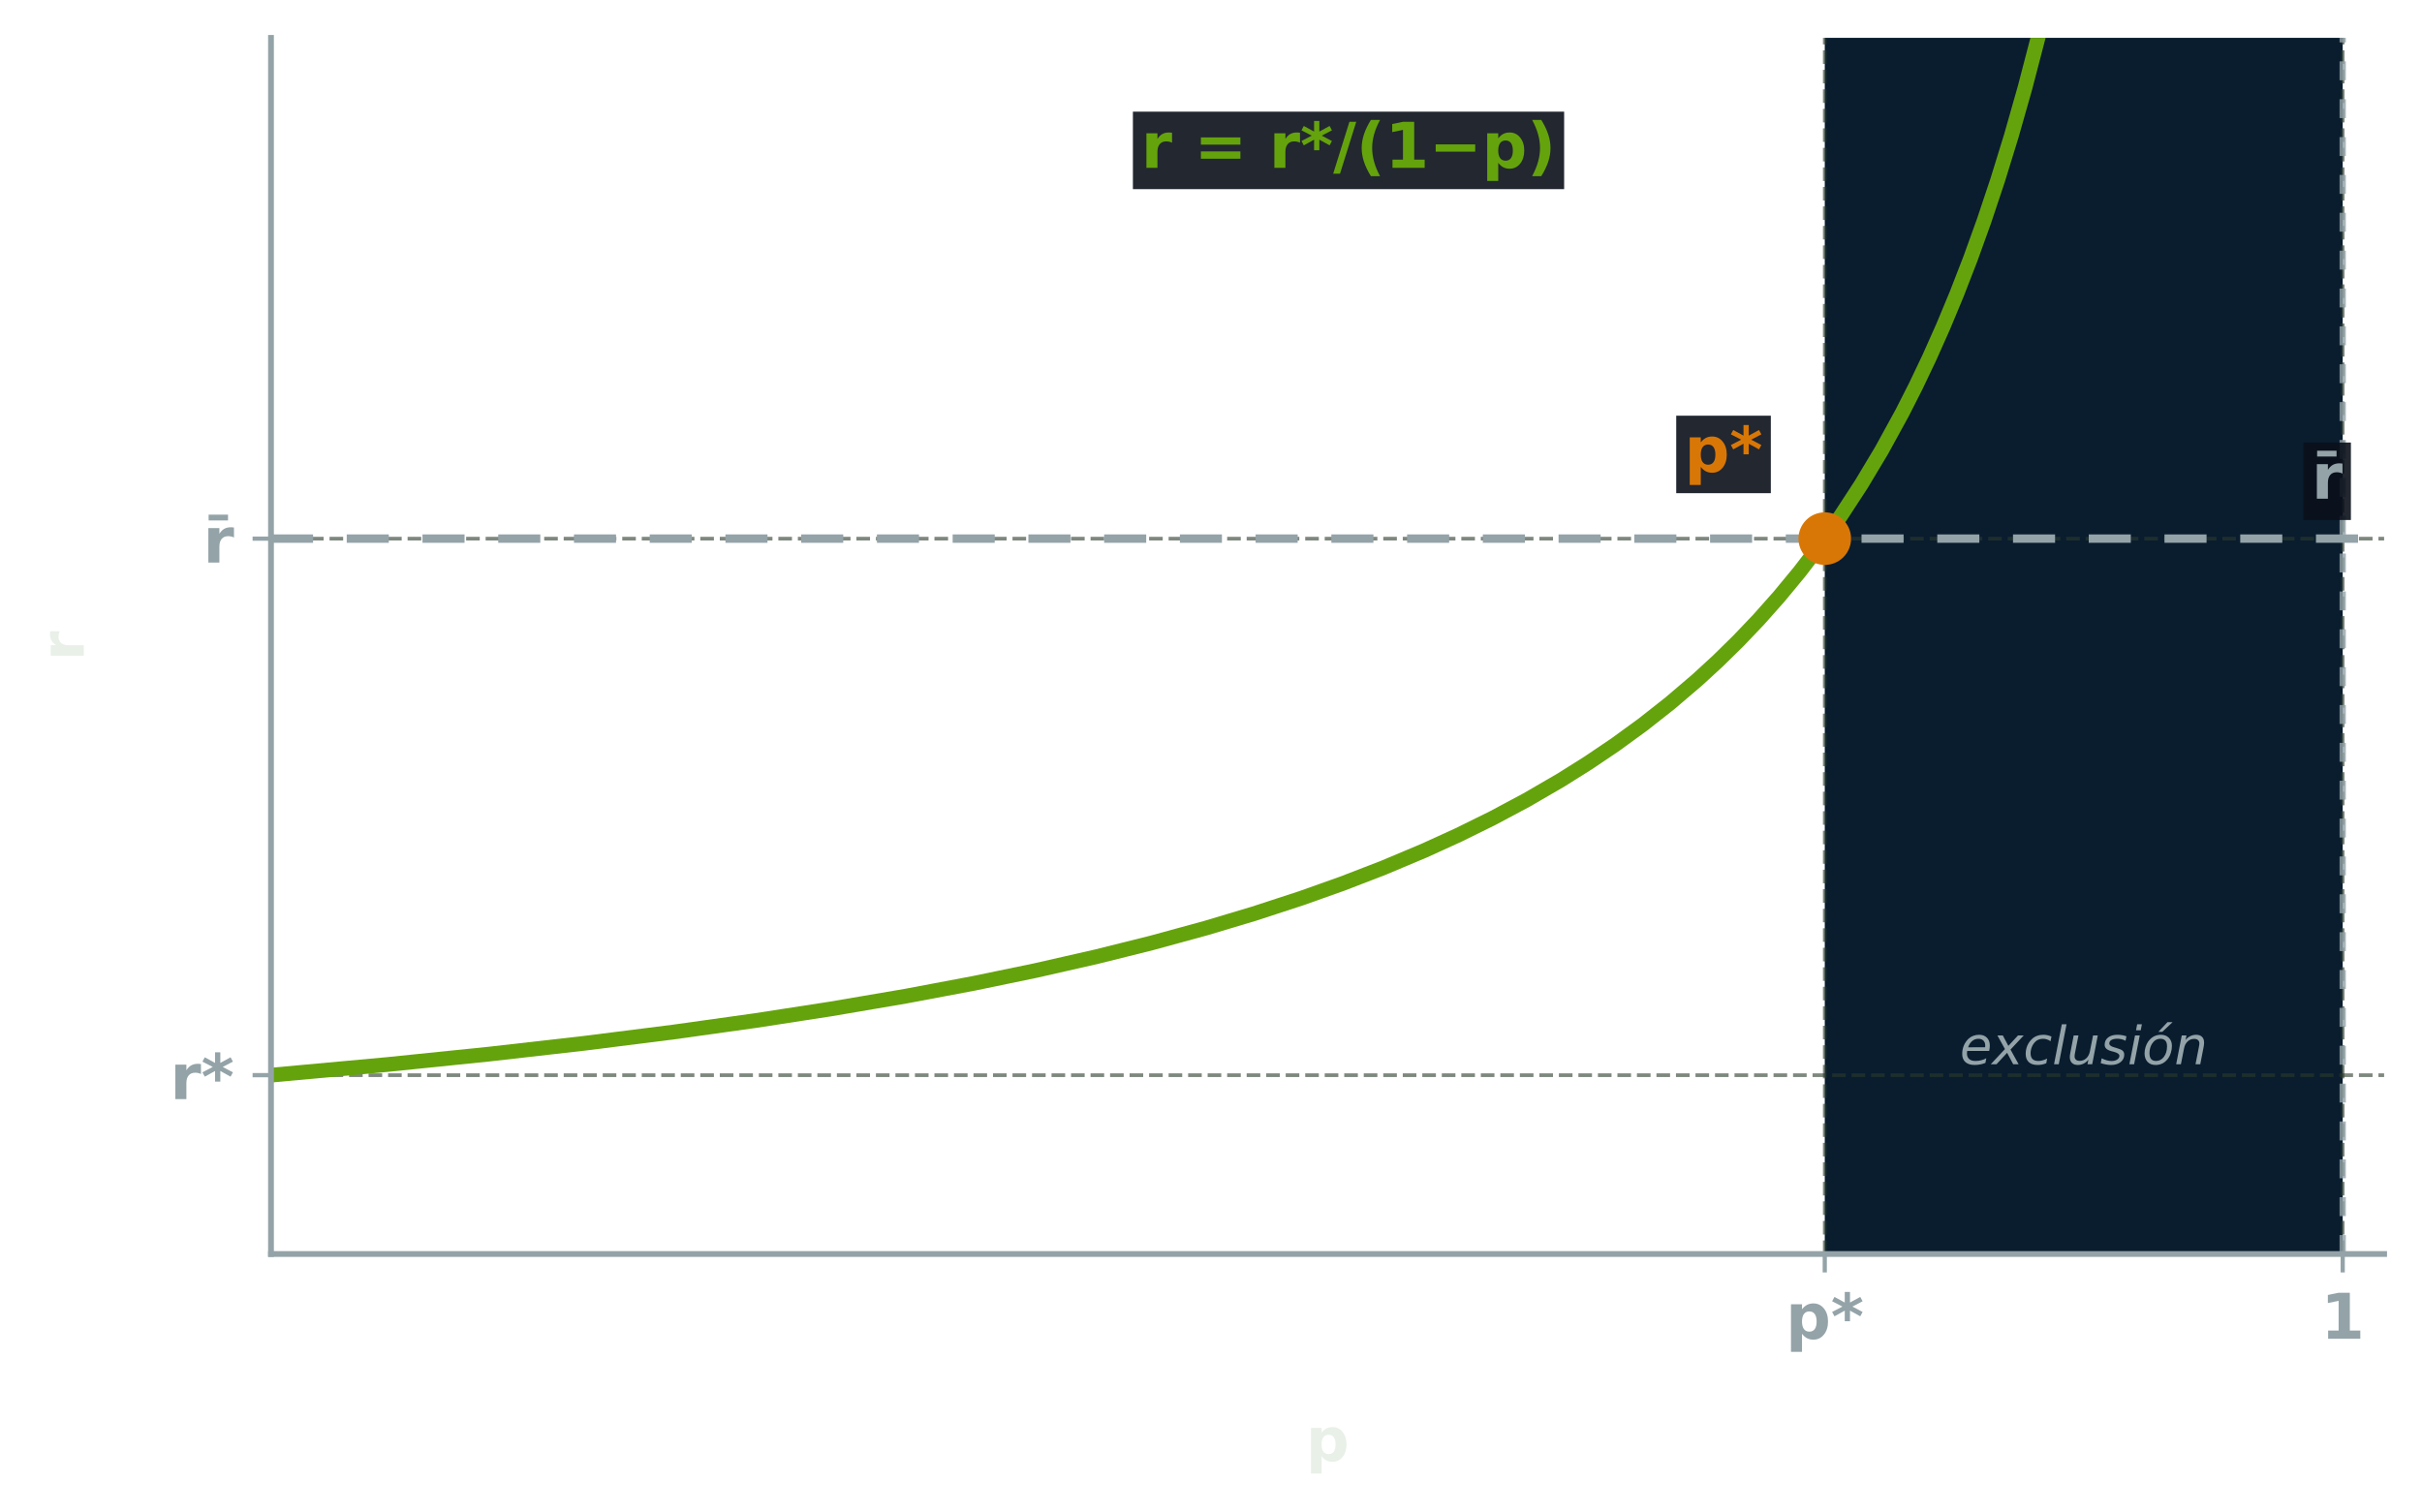
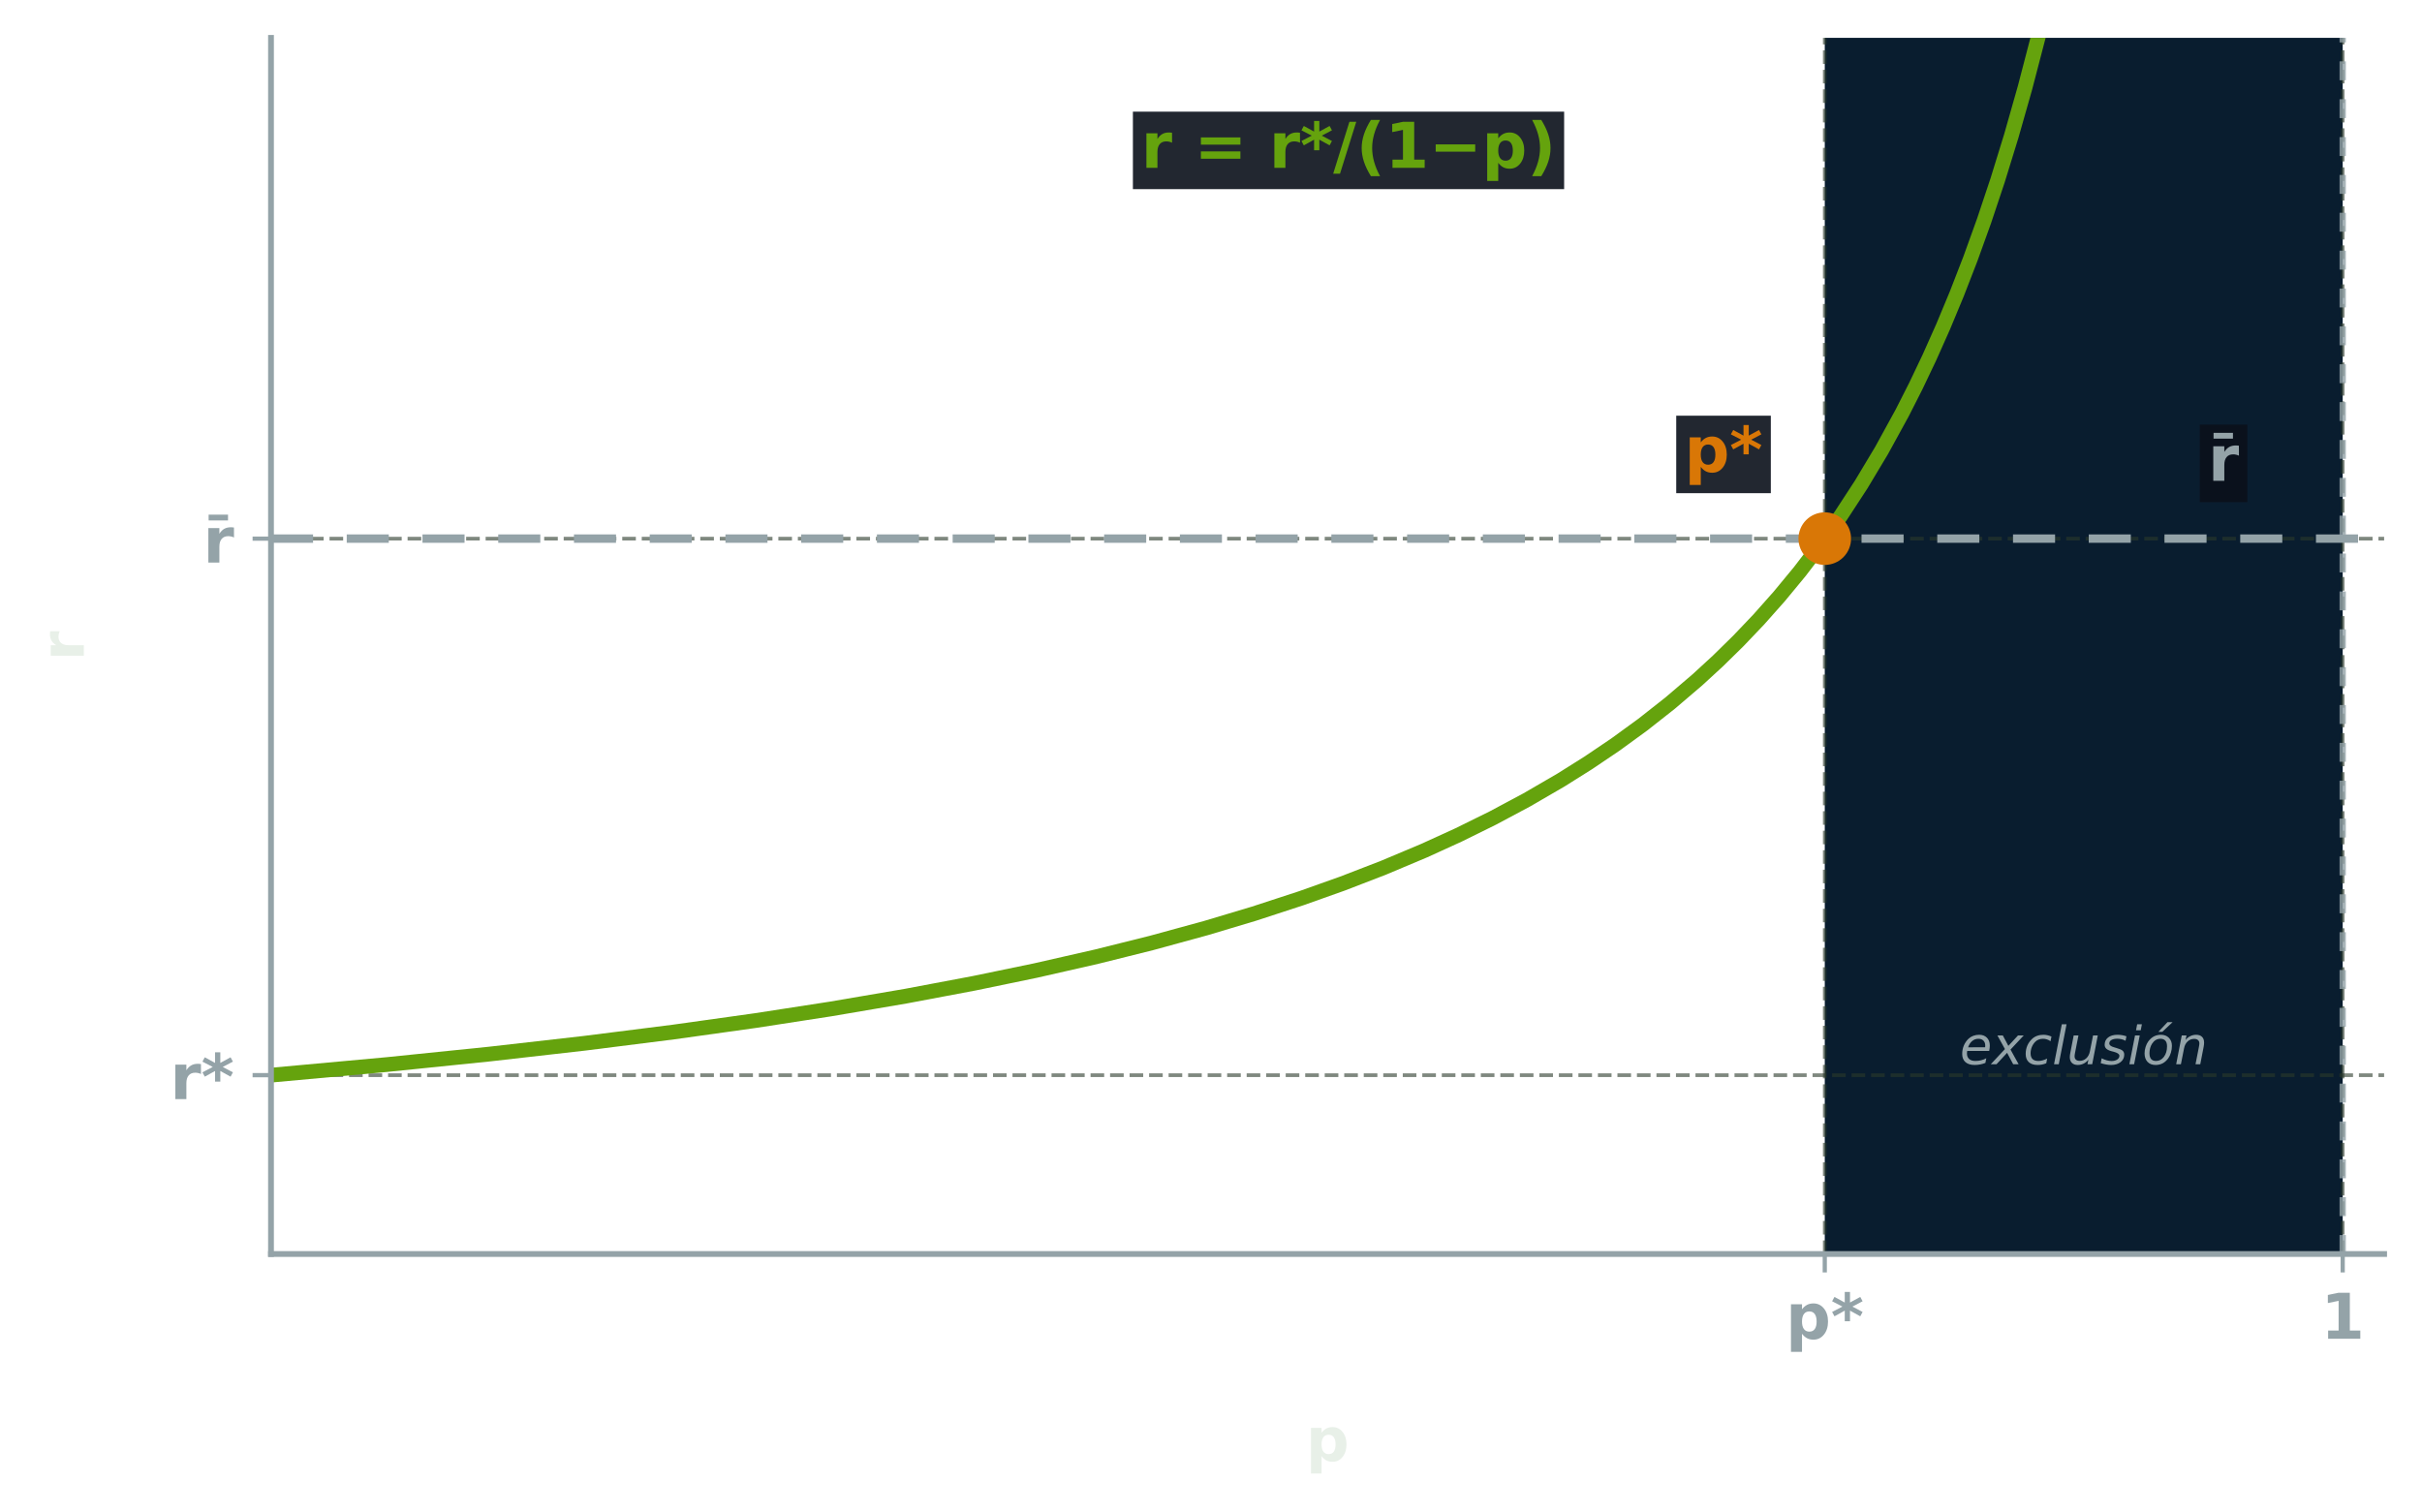
<svg xmlns="http://www.w3.org/2000/svg" xmlns:xlink="http://www.w3.org/1999/xlink" width="460.483pt" height="287.408pt" viewBox="0 0 460.483 287.408" version="1.1">
  <defs>
    <style type="text/css">*{stroke-linejoin: round; stroke-linecap: butt}</style>
  </defs>
  <g id="figure_1">
    <g id="patch_1">
      <path d="M 0 287.408  L 460.483 287.408  L 460.483 0  L 0 0  L 0 287.408  z " style="fill: none; opacity: 0" />
    </g>
    <g id="axes_1">
      <g id="patch_2">
        <path d="M 51.523 238.464  L 453.283 238.464  L 453.283 7.2  L 51.523 7.2  L 51.523 238.464  z " style="fill: none" />
      </g>
      <g id="patch_3">
        <path d="M 346.935 238.464  L 445.405 238.464  L 445.405 7.2  L 346.935 7.2  z " clip-path="url(#p1205e55f21)" style="fill: #091d2f" />
      </g>
      <g id="matplotlib.axis_1">
        <g id="xtick_1">
          <g id="line2d_1">
            <path d="M 346.935 238.464  L 346.935 7.2  " clip-path="url(#p1205e55f21)" style="fill: none; stroke-dasharray: 2.59,1.12; stroke-dashoffset: 0; stroke: #2a3a2a; stroke-opacity: 0.6; stroke-width: 0.7" />
          </g>
          <g id="line2d_2">
            <defs>
              <path id="m409fbe080f" d="M 0 0  L 0 3.5  " style="stroke: #94a3a8; stroke-width: 0.8" />
            </defs>
            <g>
              <use xlink:href="#m409fbe080f" x="346.935" y="238.464" style="fill: #94a3a8; stroke: #94a3a8; stroke-width: 0.8" />
            </g>
          </g>
          <g id="text_1">
            <g style="fill: #94a3a8" transform="translate(339.5022 254.5821) scale(0.12 -0.12)">
              <defs>
                <path id="DejaVuSans-Bold-70" d="M 1656 506  L 1656 -1331  L 538 -1331  L 538 3500  L 1656 3500  L 1656 2988  Q 1888 3294 2169 3439  Q 2450 3584 2816 3584  Q 3463 3584 3878 3070  Q 4294 2556 4294 1747  Q 4294 938 3878 423  Q 3463 -91 2816 -91  Q 2450 -91 2169 54  Q 1888 200 1656 506  z M 2400 2772  Q 2041 2772 1848 2508  Q 1656 2244 1656 1747  Q 1656 1250 1848 986  Q 2041 722 2400 722  Q 2759 722 2948 984  Q 3138 1247 3138 1747  Q 3138 2247 2948 2509  Q 2759 2772 2400 2772  z " transform="scale(0.015625)" />
                <path id="DejaVuSans-Bold-2a" d="M 3219 3803  L 2188 3263  L 3219 2719  L 2981 2278  L 1941 2853  L 1941 1778  L 1409 1778  L 1409 2853  L 366 2278  L 128 2719  L 1172 3263  L 128 3803  L 366 4244  L 1409 3675  L 1409 4750  L 1941 4750  L 1941 3675  L 2981 4244  L 3219 3803  z " transform="scale(0.015625)" />
              </defs>
              <use xlink:href="#DejaVuSans-Bold-70" />
              <use xlink:href="#DejaVuSans-Bold-2a" x="71.582" />
            </g>
          </g>
        </g>
        <g id="xtick_2">
          <g id="line2d_3">
            <path d="M 445.405 238.464  L 445.405 7.2  " clip-path="url(#p1205e55f21)" style="fill: none; stroke-dasharray: 2.59,1.12; stroke-dashoffset: 0; stroke: #2a3a2a; stroke-opacity: 0.6; stroke-width: 0.7" />
          </g>
          <g id="line2d_4">
            <g>
              <use xlink:href="#m409fbe080f" x="445.405" y="238.464" style="fill: #94a3a8; stroke: #94a3a8; stroke-width: 0.8" />
            </g>
          </g>
          <g id="text_2">
            <g style="fill: #94a3a8" transform="translate(441.2306 254.5821) scale(0.12 -0.12)">
              <defs>
                <path id="DejaVuSans-Bold-31" d="M 750 831  L 1813 831  L 1813 3847  L 722 3622  L 722 4441  L 1806 4666  L 2950 4666  L 2950 831  L 4013 831  L 4013 0  L 750 0  L 750 831  z " transform="scale(0.015625)" />
              </defs>
              <use xlink:href="#DejaVuSans-Bold-31" />
            </g>
          </g>
        </g>
        <g id="text_3">
          <g style="fill: #e8f0e8" transform="translate(248.2872 277.816) scale(0.115 -0.115)">
            <use xlink:href="#DejaVuSans-Bold-70" />
          </g>
        </g>
      </g>
      <g id="matplotlib.axis_2">
        <g id="ytick_1">
          <g id="line2d_5">
            <path d="M 51.523 204.455  L 453.283 204.455  " clip-path="url(#p1205e55f21)" style="fill: none; stroke-dasharray: 2.59,1.12; stroke-dashoffset: 0; stroke: #2a3a2a; stroke-opacity: 0.6; stroke-width: 0.7" />
          </g>
          <g id="line2d_6">
            <defs>
              <path id="m766cb33b4f" d="M 0 0  L -3.5 0  " style="stroke: #94a3a8; stroke-width: 0.8" />
            </defs>
            <g>
              <use xlink:href="#m766cb33b4f" x="51.523" y="204.455" style="fill: #94a3a8; stroke: #94a3a8; stroke-width: 0.8" />
            </g>
          </g>
          <g id="text_4">
            <g style="fill: #94a3a8" transform="translate(32.32984 209.0137) scale(0.12 -0.12)">
              <defs>
                <path id="DejaVuSans-Bold-72" d="M 3138 2547  Q 2991 2616 2845 2648  Q 2700 2681 2553 2681  Q 2122 2681 1889 2404  Q 1656 2128 1656 1613  L 1656 0  L 538 0  L 538 3500  L 1656 3500  L 1656 2925  Q 1872 3269 2151 3426  Q 2431 3584 2822 3584  Q 2878 3584 2943 3579  Q 3009 3575 3134 3559  L 3138 2547  z " transform="scale(0.015625)" />
              </defs>
              <use xlink:href="#DejaVuSans-Bold-72" />
              <use xlink:href="#DejaVuSans-Bold-2a" x="49.316" />
            </g>
          </g>
        </g>
        <g id="ytick_2">
          <g id="line2d_7">
            <path d="M 51.523 102.426  L 453.283 102.426  " clip-path="url(#p1205e55f21)" style="fill: none; stroke-dasharray: 2.59,1.12; stroke-dashoffset: 0; stroke: #2a3a2a; stroke-opacity: 0.6; stroke-width: 0.7" />
          </g>
          <g id="line2d_8">
            <g>
              <use xlink:href="#m766cb33b4f" x="51.523" y="102.426" style="fill: #94a3a8; stroke: #94a3a8; stroke-width: 0.8" />
            </g>
          </g>
          <g id="text_5">
            <g style="fill: #94a3a8" transform="translate(38.60547 106.9854) scale(0.12 -0.12)">
              <defs>
                <path id="DejaVuSans-Bold-304" d="M -2592 4863  L -624 4863  L -624 4275  L -2592 4275  L -2592 4863  z " transform="scale(0.015625)" />
              </defs>
              <use xlink:href="#DejaVuSans-Bold-72" />
              <use xlink:href="#DejaVuSans-Bold-304" x="49.316" />
            </g>
          </g>
        </g>
        <g id="text_6">
          <g style="fill: #e8f0e8" transform="translate(15.9382 125.6675) rotate(-90) scale(0.115 -0.115)">
            <use xlink:href="#DejaVuSans-Bold-72" />
          </g>
        </g>
      </g>
      <g id="line2d_9">
        <path d="M 51.523 204.455  L 73.582 202.437  L 93.045 200.447  L 111.211 198.38  L 128.08 196.25  L 143.651 194.071  L 157.924 191.867  L 172.197 189.433  L 185.173 186.988  L 196.851 184.57  L 208.529 181.912  L 218.91 179.321  L 229.29 176.48  L 238.373 173.76  L 247.456 170.791  L 255.242 168.021  L 263.027 165.014  L 270.813 161.738  L 277.301 158.777  L 283.788 155.578  L 290.276 152.112  L 296.764 148.343  L 301.954 145.082  L 307.145 141.577  L 312.335 137.798  L 317.525 133.712  L 322.716 129.28  L 326.608 125.703  L 330.501 121.883  L 334.394 117.795  L 338.286 113.409  L 342.179 108.694  L 346.072 103.608  L 349.965 98.108  L 353.857 92.14  L 357.75 85.641  L 361.643 78.539  L 364.238 73.426  L 366.833 67.975  L 369.428 62.152  L 372.023 55.916  L 374.618 49.224  L 377.214 42.022  L 379.809 34.25  L 382.404 25.839  L 384.999 16.704  L 387.594 6.749  L 389.458 -1  L 389.458 -1  " clip-path="url(#p1205e55f21)" style="fill: none; stroke: #65a30d; stroke-width: 2.8; stroke-linecap: square" />
      </g>
      <g id="line2d_10">
        <path d="M 51.523 102.426  L 453.283 102.426  " clip-path="url(#p1205e55f21)" style="fill: none; stroke-dasharray: 8,6.4; stroke-dashoffset: 0; stroke: #94a3a8; stroke-width: 1.6" />
      </g>
      <g id="line2d_11">
        <path d="M 445.405 238.464  L 445.405 7.2  " clip-path="url(#p1205e55f21)" style="fill: none; stroke-dasharray: 3.6,3.6; stroke-dashoffset: 0; stroke: #94a3a8; stroke-opacity: 0.8; stroke-width: 1.2" />
      </g>
      <g id="patch_4">
        <path d="M 51.523 238.464  L 51.523 7.2  " style="fill: none; stroke: #94a3a8; stroke-width: 1.1; stroke-linejoin: miter; stroke-linecap: square" />
      </g>
      <g id="patch_5">
        <path d="M 51.523 238.464  L 453.283 238.464  " style="fill: none; stroke: #94a3a8; stroke-width: 1.1; stroke-linejoin: miter; stroke-linecap: square" />
      </g>
      <g id="text_7">
        <g id="patch_6">
          <path d="M 215.394 35.968  L 297.382 35.968  L 297.382 21.234  L 215.394 21.234  z " style="fill: #0a0f1a; opacity: 0.9" />
        </g>
        <g style="fill: #65a30d" transform="translate(216.9536 31.9119) scale(0.12 -0.12)">
          <defs>
            <path id="DejaVuSans-Bold-20" transform="scale(0.015625)" />
            <path id="DejaVuSans-Bold-3d" d="M 678 3084  L 4684 3084  L 4684 2350  L 678 2350  L 678 3084  z M 678 1663  L 4684 1663  L 4684 922  L 678 922  L 678 1663  z " transform="scale(0.015625)" />
            <path id="DejaVuSans-Bold-2f" d="M 1644 4666  L 2338 4666  L 691 -594  L 0 -594  L 1644 4666  z " transform="scale(0.015625)" />
            <path id="DejaVuSans-Bold-28" d="M 2413 -844  L 1484 -844  Q 1006 -72 778 623  Q 550 1319 550 2003  Q 550 2688 779 3389  Q 1009 4091 1484 4856  L 2413 4856  Q 2013 4116 1813 3408  Q 1613 2700 1613 2009  Q 1613 1319 1811 609  Q 2009 -100 2413 -844  z " transform="scale(0.015625)" />
            <path id="DejaVuSans-Bold-2212" d="M 678 2375  L 4684 2375  L 4684 1638  L 678 1638  L 678 2375  z " transform="scale(0.015625)" />
            <path id="DejaVuSans-Bold-29" d="M 513 -844  Q 913 -100 1113 609  Q 1313 1319 1313 2009  Q 1313 2700 1113 3408  Q 913 4116 513 4856  L 1441 4856  Q 1916 4091 2145 3389  Q 2375 2688 2375 2003  Q 2375 1319 2147 623  Q 1919 -72 1441 -844  L 513 -844  z " transform="scale(0.015625)" />
          </defs>
          <use xlink:href="#DejaVuSans-Bold-72" />
          <use xlink:href="#DejaVuSans-Bold-20" x="49.316" />
          <use xlink:href="#DejaVuSans-Bold-3d" x="84.131" />
          <use xlink:href="#DejaVuSans-Bold-20" x="167.92" />
          <use xlink:href="#DejaVuSans-Bold-72" x="202.734" />
          <use xlink:href="#DejaVuSans-Bold-2a" x="252.051" />
          <use xlink:href="#DejaVuSans-Bold-2f" x="304.346" />
          <use xlink:href="#DejaVuSans-Bold-28" x="340.869" />
          <use xlink:href="#DejaVuSans-Bold-31" x="386.572" />
          <use xlink:href="#DejaVuSans-Bold-2212" x="456.152" />
          <use xlink:href="#DejaVuSans-Bold-70" x="539.941" />
          <use xlink:href="#DejaVuSans-Bold-29" x="611.523" />
        </g>
      </g>
      <g id="text_8">
        <g id="patch_7">
-           <path d="M 437.928 98.885  L 446.965 98.885  L 446.965 84.151  L 437.928 84.151  z " style="fill: #0a0f1a; opacity: 0.9" />
-         </g>
-         <g style="fill: #94a3a8" transform="translate(439.4878 94.82932) scale(0.12 -0.12)">
+           <path d="M 418.234 95.484  L 427.271 95.484  L 427.271 80.75  L 418.234 80.75  z " style="fill: #0a0f1a; opacity: 0.9" />
+         </g>
+         <g style="fill: #94a3a8" transform="translate(419.7937 91.42838) scale(0.12 -0.12)">
          <use xlink:href="#DejaVuSans-Bold-72" />
          <use xlink:href="#DejaVuSans-Bold-304" x="49.316" />
        </g>
      </g>
      <g id="text_9">
        <g style="fill: #94a3a8" transform="translate(372.6052 202.3749) scale(0.1 -0.1)">
          <defs>
            <path id="DejaVuSans-Oblique-65" d="M 3078 2063  Q 3088 2113 3092 2166  Q 3097 2219 3097 2272  Q 3097 2653 2873 2875  Q 2650 3097 2266 3097  Q 1838 3097 1509 2826  Q 1181 2556 1013 2059  L 3078 2063  z M 3578 1613  L 903 1613  Q 884 1494 878 1425  Q 872 1356 872 1306  Q 872 872 1139 634  Q 1406 397 1894 397  Q 2269 397 2603 481  Q 2938 566 3225 728  L 3116 159  Q 2806 34 2476 -28  Q 2147 -91 1806 -91  Q 1078 -91 686 257  Q 294 606 294 1247  Q 294 1794 489 2264  Q 684 2734 1063 3103  Q 1306 3334 1642 3459  Q 1978 3584 2356 3584  Q 2950 3584 3301 3228  Q 3653 2872 3653 2272  Q 3653 2128 3634 1964  Q 3616 1800 3578 1613  z " transform="scale(0.015625)" />
            <path id="DejaVuSans-Oblique-78" d="M 3841 3500  L 2234 1784  L 3219 0  L 2559 0  L 1819 1388  L 531 0  L -166 0  L 1556 1844  L 641 3500  L 1300 3500  L 1972 2234  L 3144 3500  L 3841 3500  z " transform="scale(0.015625)" />
            <path id="DejaVuSans-Oblique-63" d="M 3431 3366  L 3316 2797  Q 3109 2947 2876 3022  Q 2644 3097 2394 3097  Q 2119 3097 1870 3000  Q 1622 2903 1453 2725  Q 1184 2453 1037 2087  Q 891 1722 891 1331  Q 891 859 1127 628  Q 1363 397 1844 397  Q 2081 397 2348 469  Q 2616 541 2906 684  L 2797 116  Q 2547 13 2283 -39  Q 2019 -91 1741 -91  Q 1044 -91 669 257  Q 294 606 294 1253  Q 294 1797 489 2255  Q 684 2713 1069 3078  Q 1331 3328 1684 3456  Q 2038 3584 2456 3584  Q 2700 3584 2940 3529  Q 3181 3475 3431 3366  z " transform="scale(0.015625)" />
            <path id="DejaVuSans-Oblique-6c" d="M 1172 4863  L 1747 4863  L 800 0  L 225 0  L 1172 4863  z " transform="scale(0.015625)" />
            <path id="DejaVuSans-Oblique-75" d="M 428 1388  L 838 3500  L 1416 3500  L 1006 1409  Q 975 1256 961 1147  Q 947 1038 947 966  Q 947 700 1109 554  Q 1272 409 1569 409  Q 2031 409 2368 721  Q 2706 1034 2809 1563  L 3194 3500  L 3769 3500  L 3091 0  L 2516 0  L 2631 550  Q 2388 244 2052 76  Q 1716 -91 1338 -91  Q 878 -91 622 161  Q 366 413 366 863  Q 366 956 381 1097  Q 397 1238 428 1388  z " transform="scale(0.015625)" />
            <path id="DejaVuSans-Oblique-73" d="M 3200 3397  L 3091 2853  Q 2863 2978 2609 3040  Q 2356 3103 2088 3103  Q 1634 3103 1373 2948  Q 1113 2794 1113 2528  Q 1113 2219 1719 2053  Q 1766 2041 1788 2034  L 1972 1978  Q 2547 1819 2739 1644  Q 2931 1469 2931 1166  Q 2931 609 2489 259  Q 2047 -91 1331 -91  Q 1053 -91 747 -37  Q 441 16 72 128  L 184 722  Q 500 559 806 475  Q 1113 391 1394 391  Q 1816 391 2080 572  Q 2344 753 2344 1031  Q 2344 1331 1650 1516  L 1591 1531  L 1394 1581  Q 956 1697 753 1886  Q 550 2075 550 2369  Q 550 2928 970 3256  Q 1391 3584 2113 3584  Q 2397 3584 2667 3537  Q 2938 3491 3200 3397  z " transform="scale(0.015625)" />
            <path id="DejaVuSans-Oblique-69" d="M 1172 4863  L 1747 4863  L 1606 4134  L 1031 4134  L 1172 4863  z M 909 3500  L 1484 3500  L 800 0  L 225 0  L 909 3500  z " transform="scale(0.015625)" />
            <path id="DejaVuSans-Oblique-f3" d="M 1625 -91  Q 1009 -91 651 289  Q 294 669 294 1325  Q 294 1706 417 2101  Q 541 2497 738 2766  Q 1047 3184 1428 3384  Q 1809 3584 2291 3584  Q 2888 3584 3255 3212  Q 3622 2841 3622 2241  Q 3622 1825 3500 1412  Q 3378 1000 3181 728  Q 2875 309 2494 109  Q 2113 -91 1625 -91  z M 891 1344  Q 891 869 1089 633  Q 1288 397 1691 397  Q 2269 397 2648 901  Q 3028 1406 3028 2181  Q 3028 2634 2825 2865  Q 2622 3097 2228 3097  Q 1903 3097 1650 2945  Q 1397 2794 1197 2484  Q 1050 2253 970 1956  Q 891 1659 891 1344  z M 3079 5119  L 3701 5119  L 2454 3944  L 1973 3944  L 3079 5119  z " transform="scale(0.015625)" />
            <path id="DejaVuSans-Oblique-6e" d="M 3566 2113  L 3156 0  L 2578 0  L 2988 2091  Q 3016 2238 3031 2350  Q 3047 2463 3047 2528  Q 3047 2791 2881 2937  Q 2716 3084 2419 3084  Q 1956 3084 1622 2776  Q 1288 2469 1184 1941  L 800 0  L 225 0  L 903 3500  L 1478 3500  L 1363 2950  Q 1603 3253 1940 3418  Q 2278 3584 2650 3584  Q 3113 3584 3367 3334  Q 3622 3084 3622 2631  Q 3622 2519 3608 2391  Q 3594 2263 3566 2113  z " transform="scale(0.015625)" />
          </defs>
          <use xlink:href="#DejaVuSans-Oblique-65" />
          <use xlink:href="#DejaVuSans-Oblique-78" x="61.523" />
          <use xlink:href="#DejaVuSans-Oblique-63" x="120.703" />
          <use xlink:href="#DejaVuSans-Oblique-6c" x="175.684" />
          <use xlink:href="#DejaVuSans-Oblique-75" x="203.467" />
          <use xlink:href="#DejaVuSans-Oblique-73" x="266.846" />
          <use xlink:href="#DejaVuSans-Oblique-69" x="318.945" />
          <use xlink:href="#DejaVuSans-Oblique-f3" x="346.729" />
          <use xlink:href="#DejaVuSans-Oblique-6e" x="407.91" />
        </g>
      </g>
      <g id="text_10">
        <g id="patch_8">
          <path d="M 318.693 93.784  L 336.678 93.784  L 336.678 79.05  L 318.693 79.05  z " style="fill: #0a0f1a; opacity: 0.9" />
        </g>
        <g style="fill: #d97706" transform="translate(320.2533 89.7279) scale(0.12 -0.12)">
          <use xlink:href="#DejaVuSans-Bold-70" />
          <use xlink:href="#DejaVuSans-Bold-2a" x="71.582" />
        </g>
      </g>
      <g id="line2d_12">
        <defs>
          <path id="m9be37b8112" d="M 0 4.5  C 1.193 4.5 2.338 4.026 3.182 3.182  C 4.026 2.338 4.5 1.193 4.5 0  C 4.5 -1.193 4.026 -2.338 3.182 -3.182  C 2.338 -4.026 1.193 -4.5 0 -4.5  C -1.193 -4.5 -2.338 -4.026 -3.182 -3.182  C -4.026 -2.338 -4.5 -1.193 -4.5 0  C -4.5 1.193 -4.026 2.338 -3.182 3.182  C -2.338 4.026 -1.193 4.5 0 4.5  z " style="stroke: #d97706" />
        </defs>
        <g clip-path="url(#p1205e55f21)">
          <use xlink:href="#m9be37b8112" x="346.935" y="102.426" style="fill: #d97706; stroke: #d97706" />
        </g>
      </g>
    </g>
  </g>
  <defs>
    <clipPath id="p1205e55f21">
      <rect x="51.523" y="7.2" width="401.76" height="231.264" />
    </clipPath>
  </defs>
</svg>
